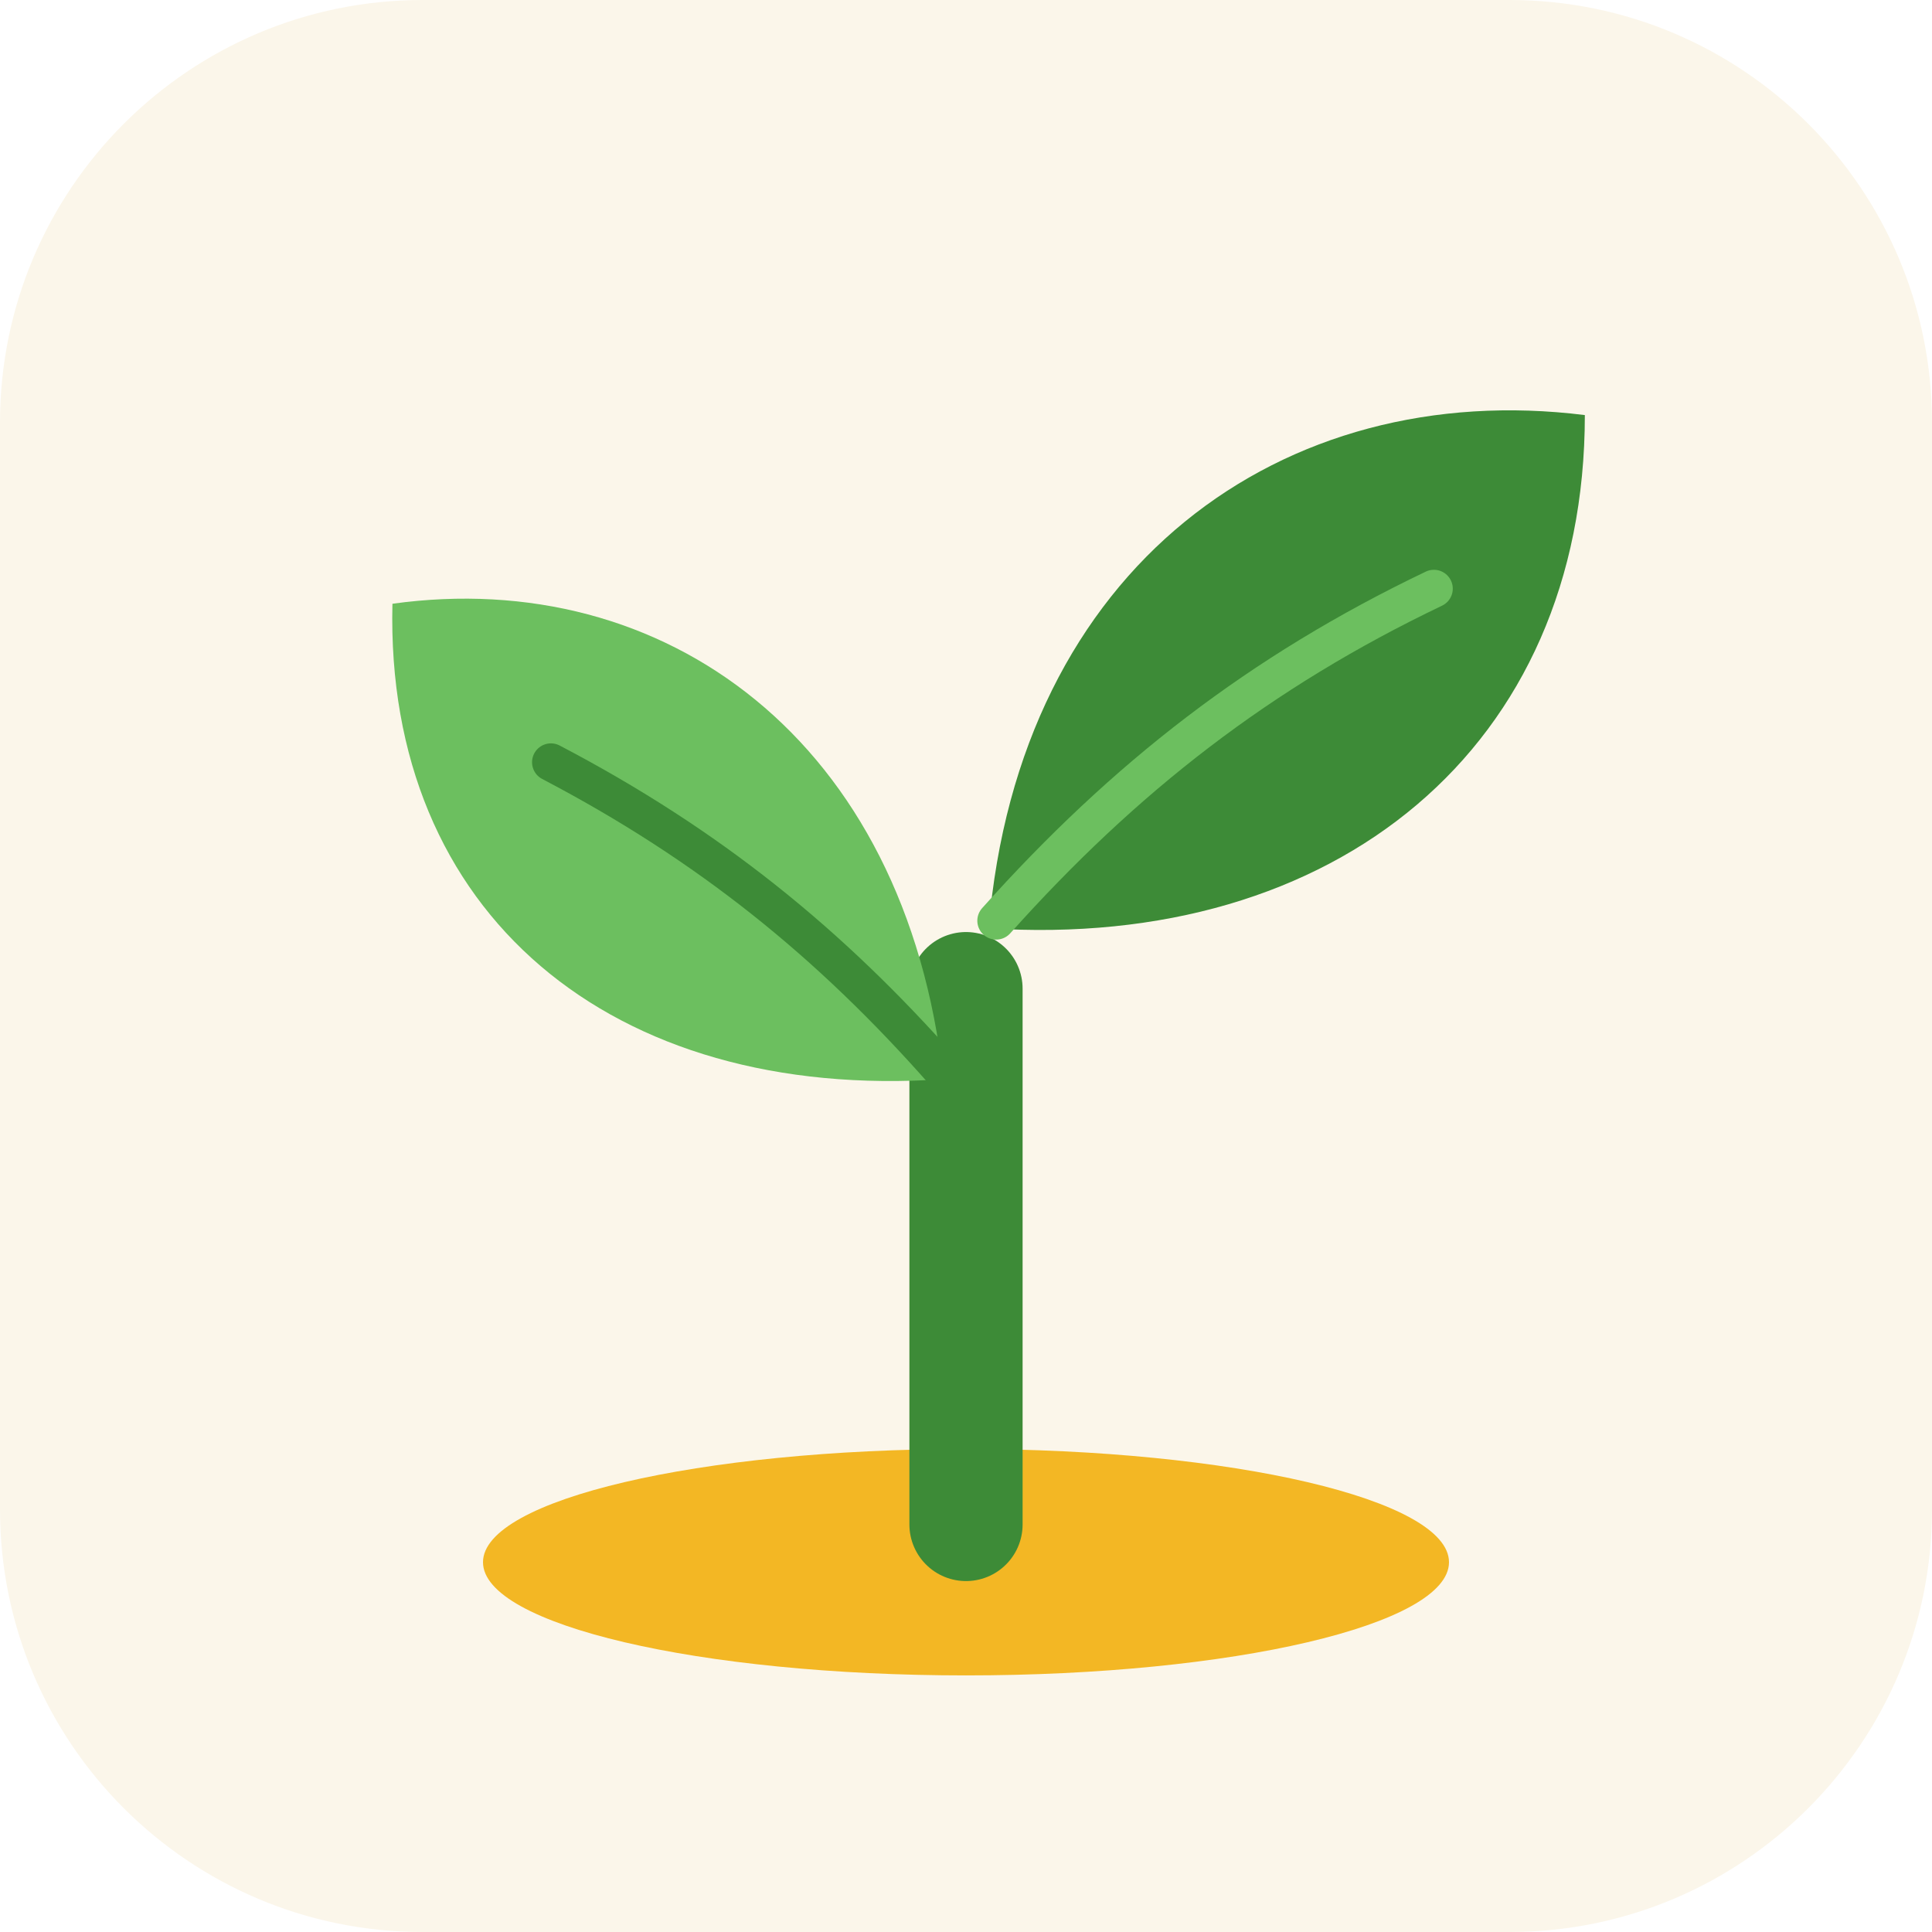
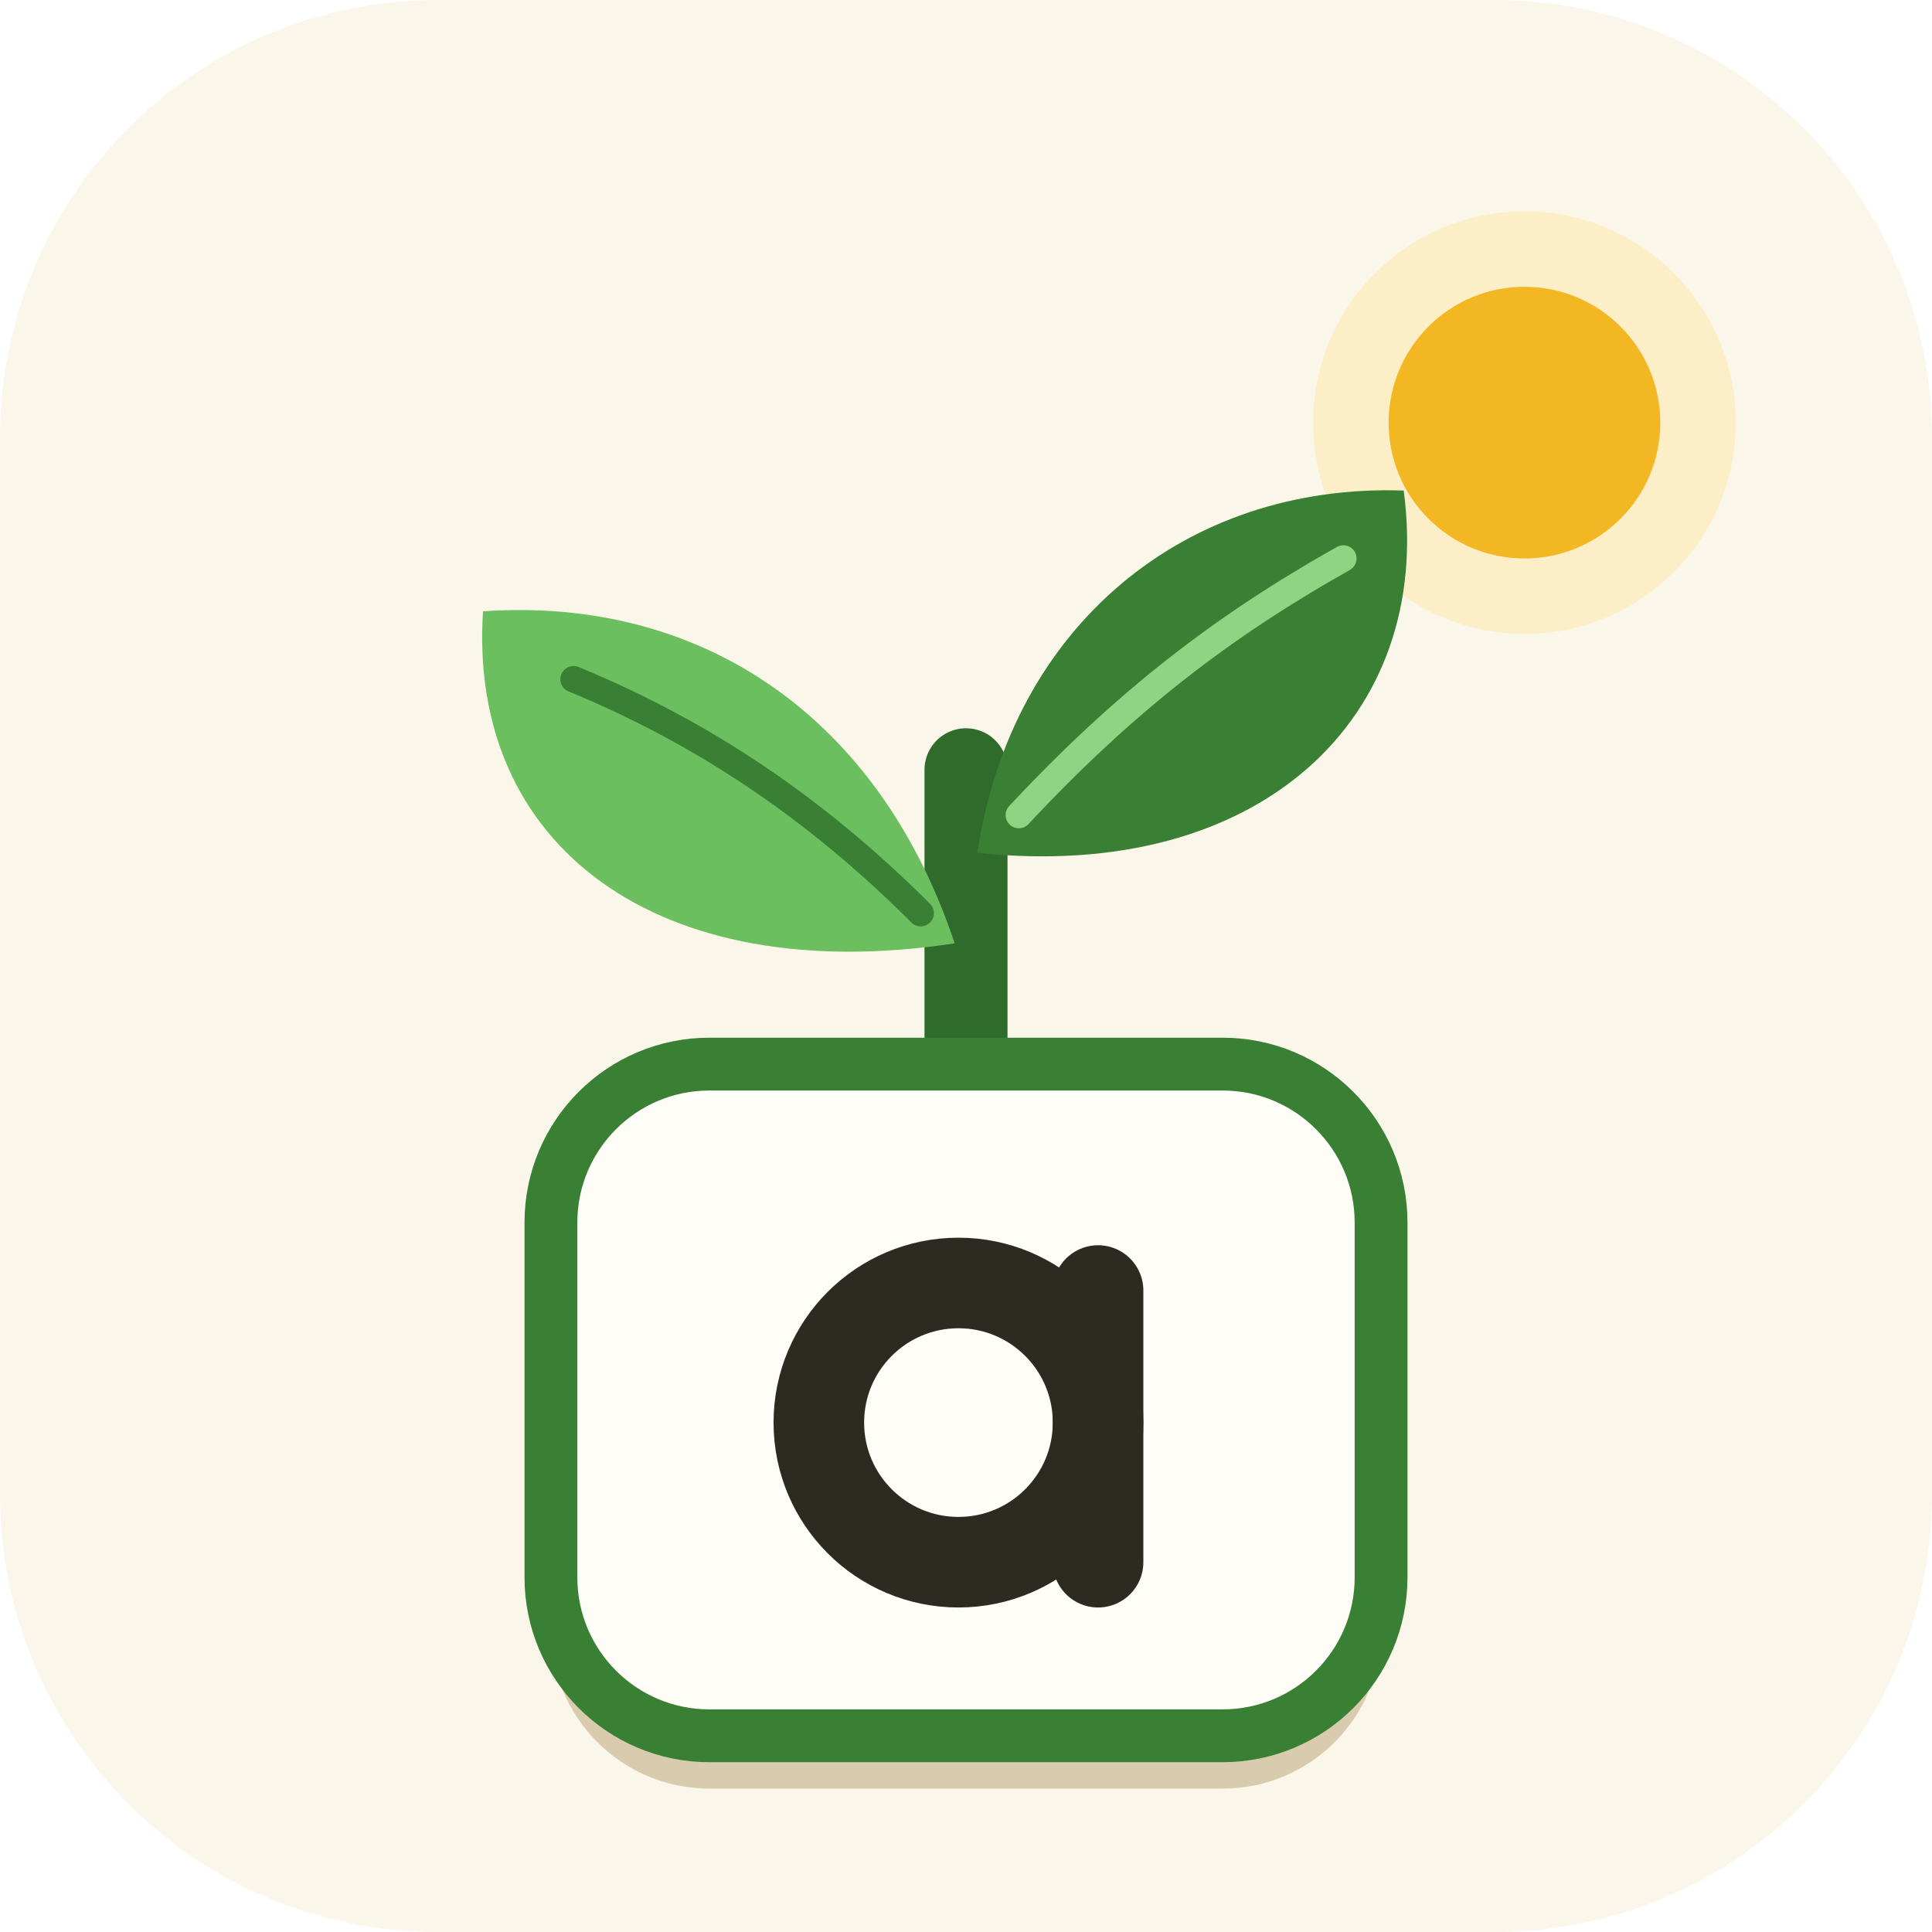
- <svg xmlns="http://www.w3.org/2000/svg" viewBox="0 0 512 512">
-   <rect width="512" height="512" rx="112" fill="#fbf6ea" />
-   <ellipse cx="256" cy="414" rx="128" ry="30" fill="#f3b724" />
-   <path d="M256 404V262" fill="none" stroke="#3d8b37" stroke-width="30" stroke-linecap="round" />
-   <path d="M250 286C240 196 176 150 104 160c-2 82 58 132 146 126z" fill="#6cbf5f" />
-   <path d="M262 246c8-96 78-146 158-136 0 88-66 142-158 136z" fill="#3d8b37" />
-   <path d="M250 284c-30-34-62-60-104-82" fill="none" stroke="#3d8b37" stroke-width="10" stroke-linecap="round" />
-   <path d="M264 244c34-38 70-66 116-88" fill="none" stroke="#6cbf5f" stroke-width="10" stroke-linecap="round" />
+ <svg xmlns="http://www.w3.org/2000/svg" viewBox="0 0 512 512" width="512" height="512">
+   <rect id="bg" width="512" height="512" rx="116" fill="#fbf6ea" />
+   <g id="art">
+     <circle cx="404" cy="112" r="56" fill="#fcefc8" />
+     <circle cx="404" cy="112" r="36" fill="#f3b724" />
+     <path d="M256 290V204" fill="none" stroke="#2f6b2a" stroke-width="22" stroke-linecap="round" />
+     <path d="M253 250C233 190 186 158 128 162C124 224 174 262 253 250Z" fill="#6cbf5f" />
+     <path d="M244 242C216 214 186 194 152 180" fill="none" stroke="#3a8034" stroke-width="7" stroke-linecap="round" />
+     <path d="M259 226C268 166 314 128 372 130C380 190 334 234 259 226Z" fill="#3a8034" />
+     <path d="M270 216C298 186 324 166 356 148" fill="none" stroke="#8fd483" stroke-width="7" stroke-linecap="round" />
+     <rect x="146" y="296" width="220" height="178" rx="42" fill="#d9ccae" />
+     <rect x="146" y="282" width="220" height="178" rx="42" fill="#fffdf7" stroke="#3a8034" stroke-width="14" />
+     <circle cx="254" cy="377" r="37" fill="none" stroke="#2d2a22" stroke-width="24" />
+     <path d="M291 342V414" fill="none" stroke="#2d2a22" stroke-width="24" stroke-linecap="round" />
+   </g>
</svg>
